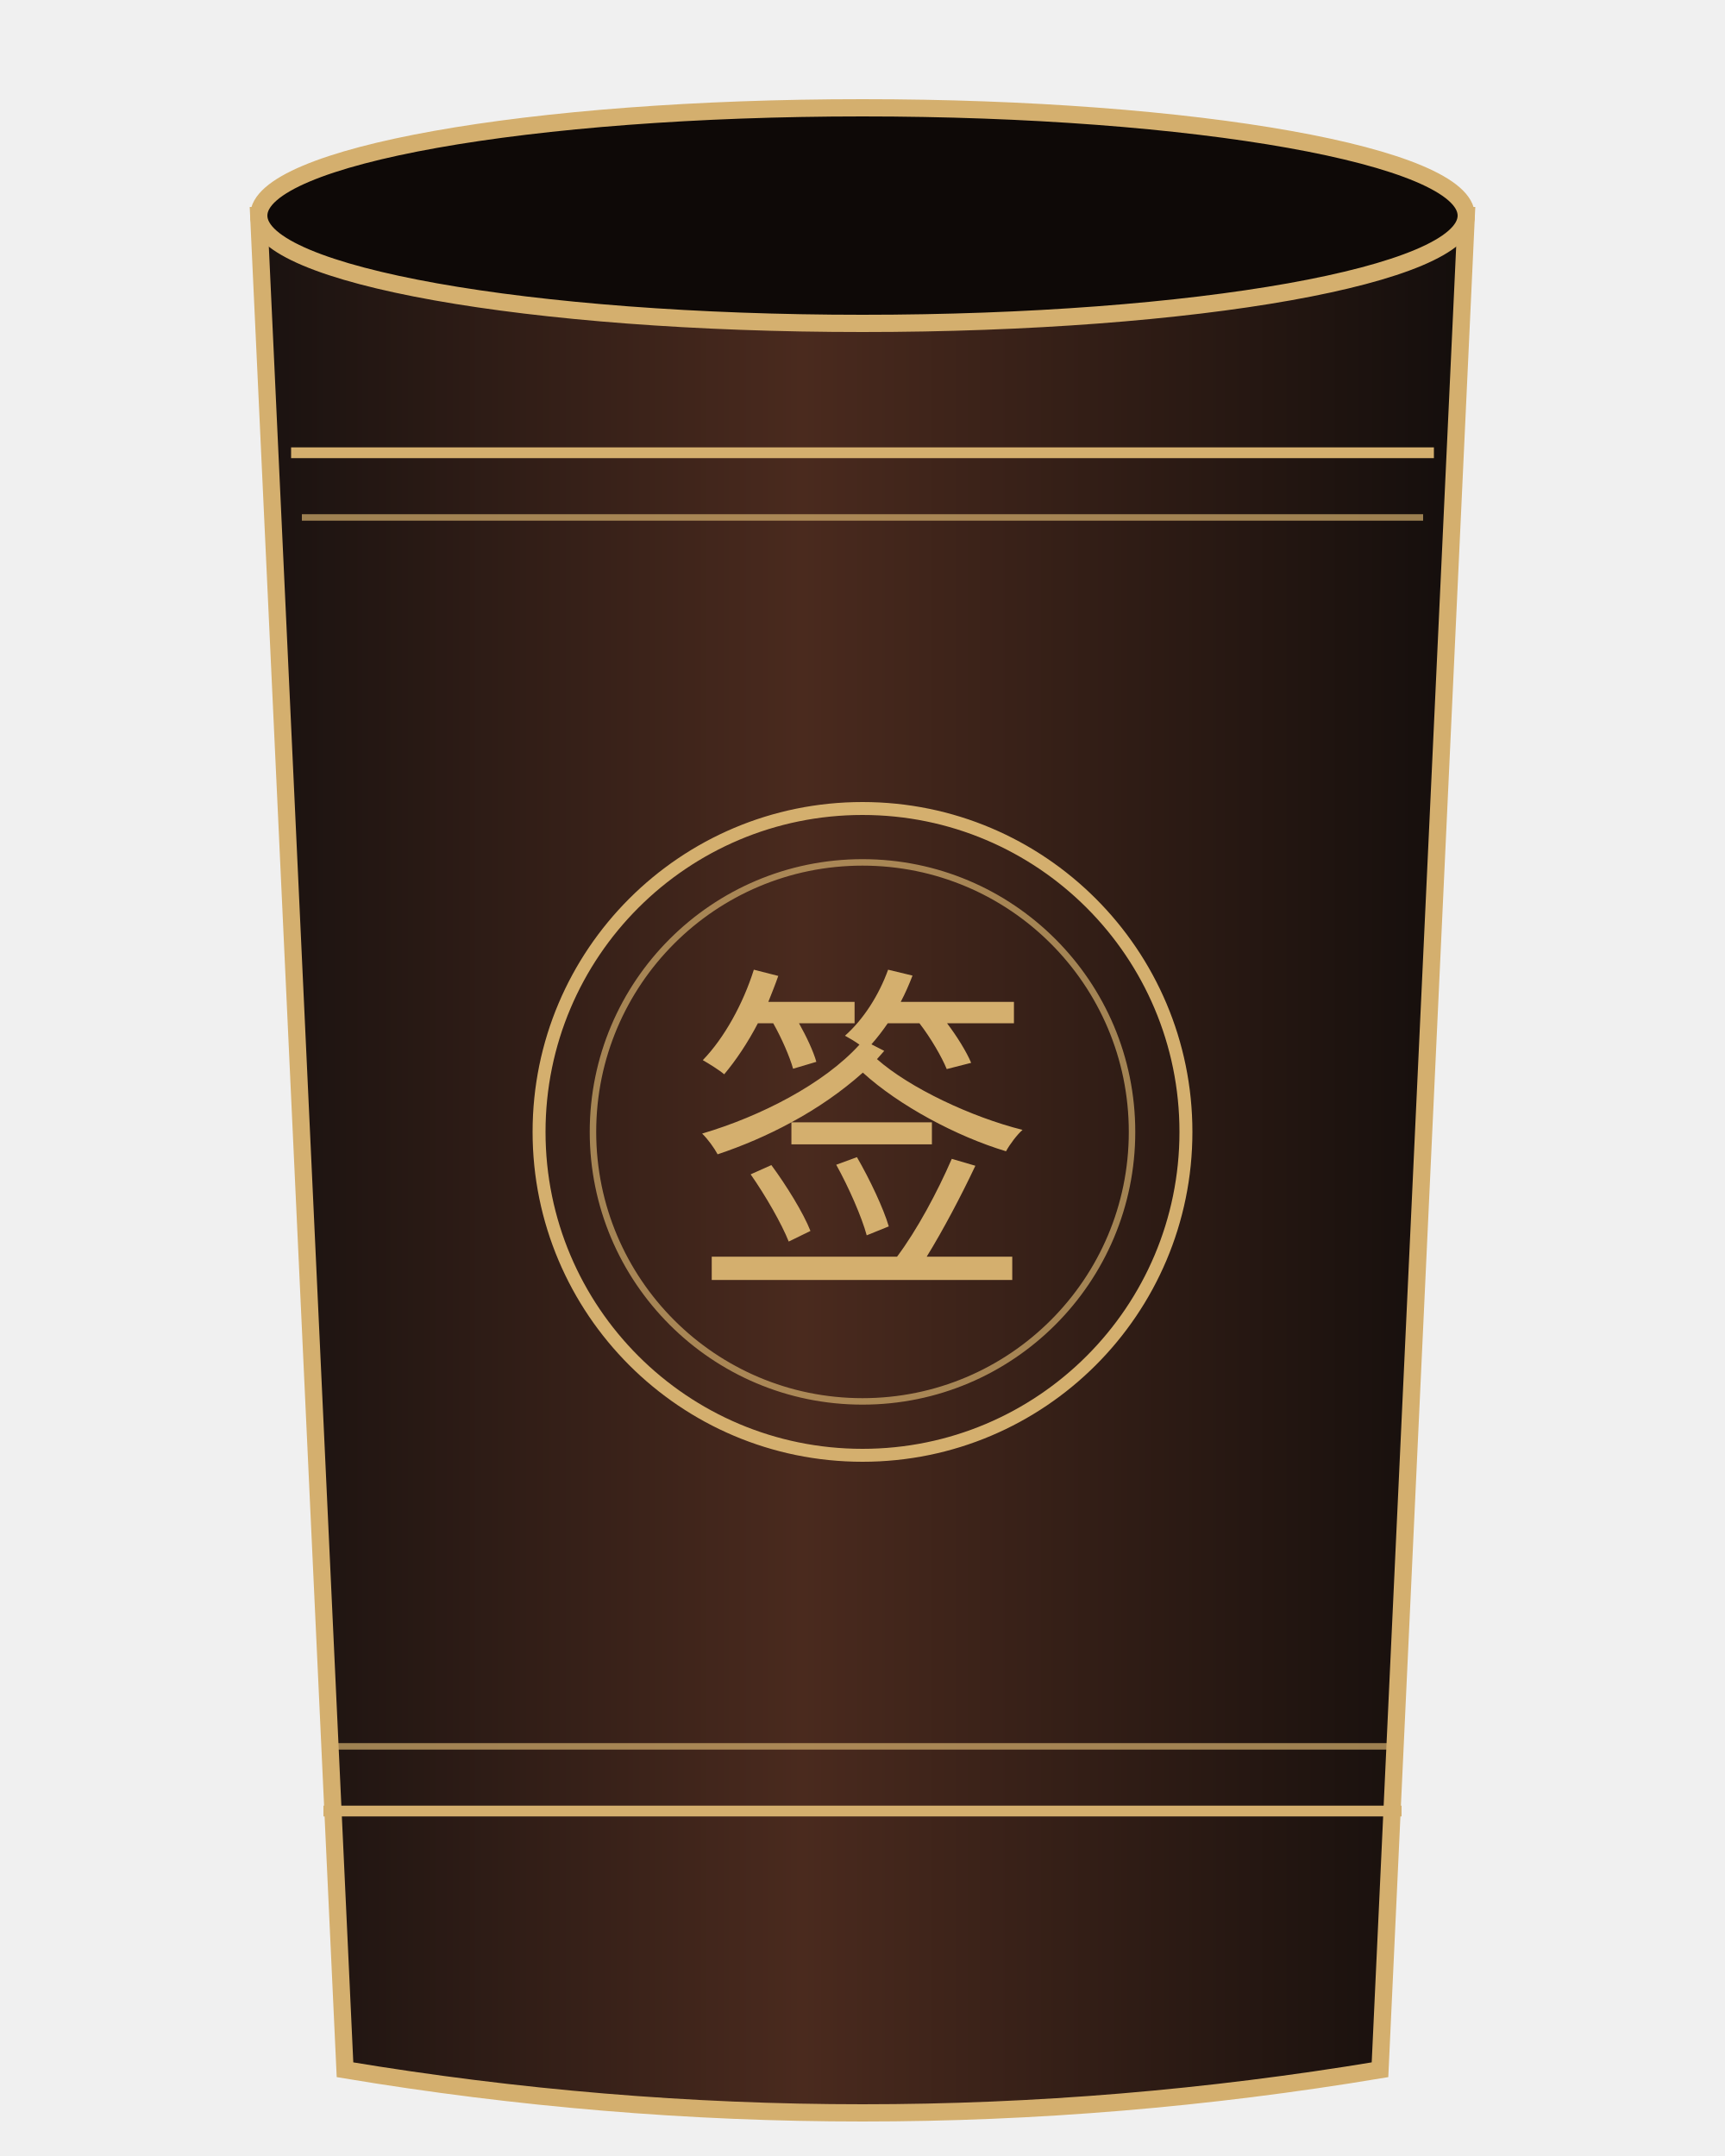
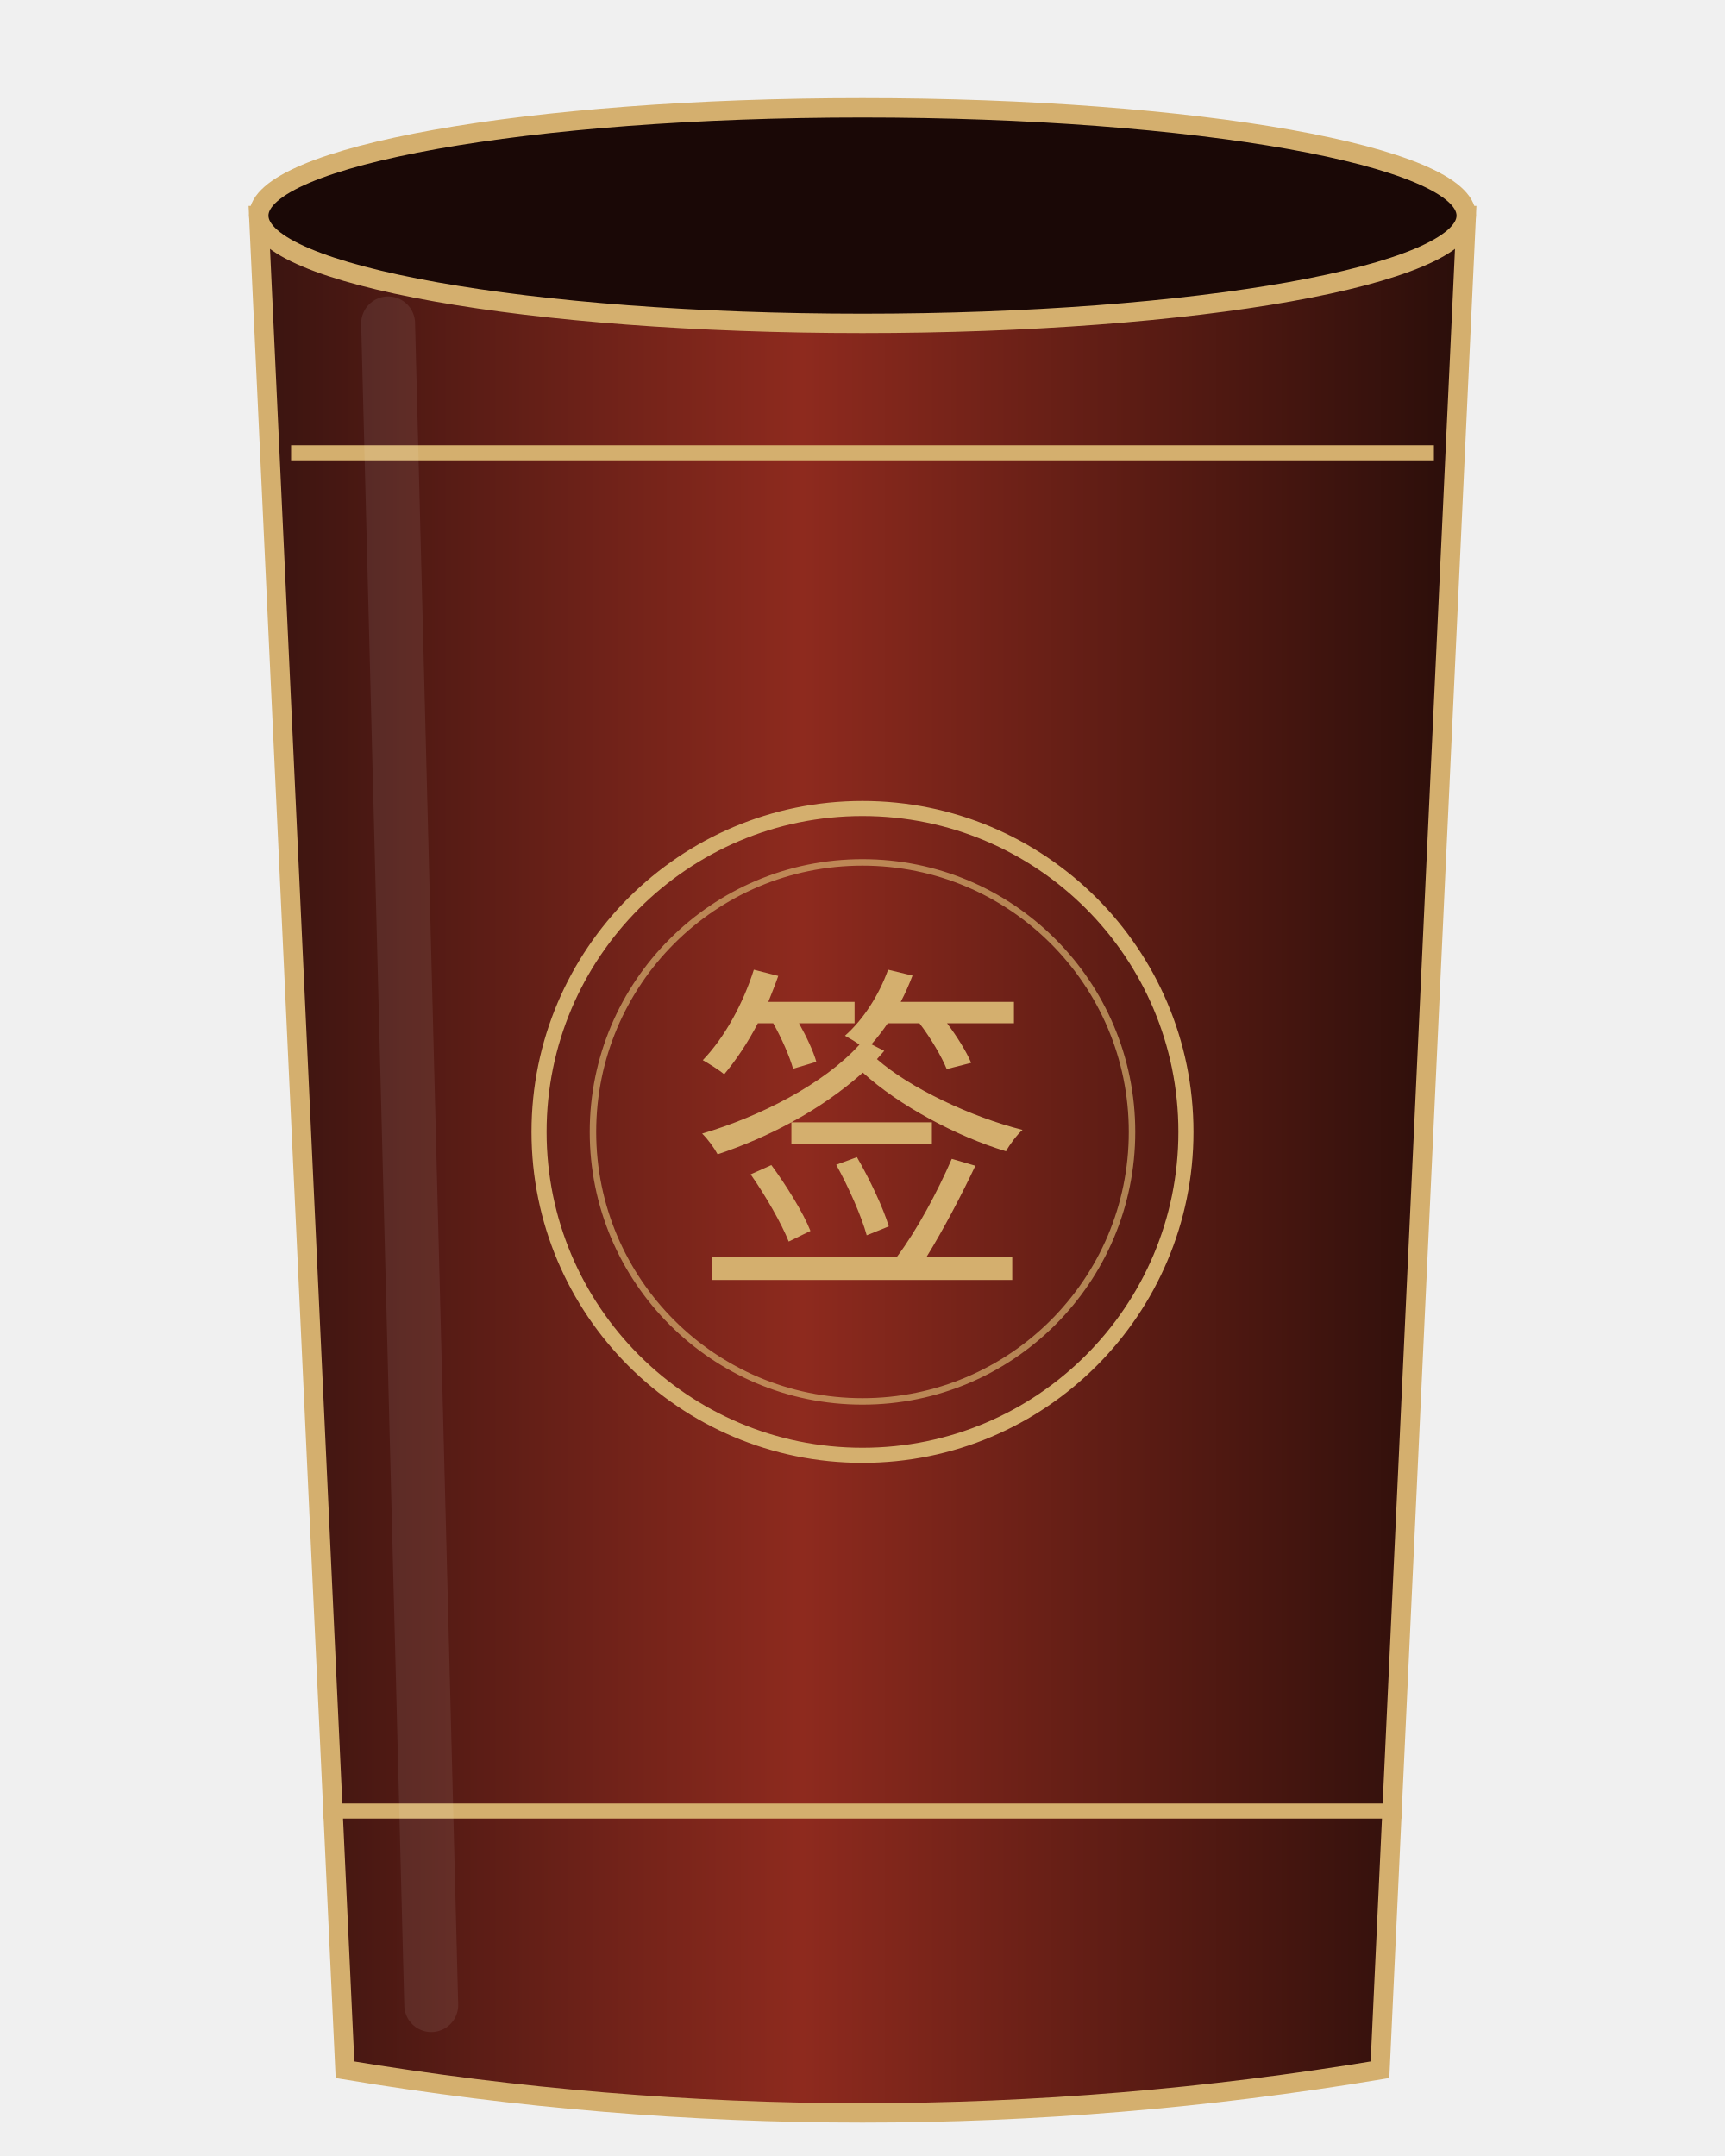
<svg xmlns="http://www.w3.org/2000/svg" viewBox="0 0 160 200">
  <defs>
    <linearGradient id="t" x1="0" x2="1">
-       <stop offset="0" stop-color="#1a1210" />
-       <stop offset=".45" stop-color="#4a2a1e" />
-       <stop offset="1" stop-color="#140e0c" />
+       <stop offset="0" stop-color="#3a1410" />
+       <stop offset=".45" stop-color="#8e2a1e" />
+       <stop offset="1" stop-color="#2a0e0a" />
    </linearGradient>
  </defs>
-   <path d="M24 20 L136 20 L128 192 Q80 200 32 192Z" fill="url(#t)" stroke="#d4af6e" stroke-width="1.6" />
-   <ellipse cx="80" cy="20" rx="56" ry="10" fill="#0e0907" stroke="#d4af6e" stroke-width="1.6" />
-   <path d="M27 42 L133 42 M30 168 L130 168" stroke="#d4af6e" stroke-width="1" />
-   <path d="M28 48 L132 48 M30 162 L130 162" stroke="#d4af6e" stroke-width=".6" opacity=".7" />
-   <circle cx="80" cy="105" r="30" fill="none" stroke="#d4af6e" stroke-width="1.2" />
+   <path d="M24 20 L136 20 L128 192 Q80 200 32 192Z" fill="url(#t)" stroke="#d4af6e" stroke-width="1.8" />
+   <ellipse cx="80" cy="20" rx="56" ry="10" fill="#1a0806" stroke="#d4af6e" stroke-width="1.8" />
+   <path d="M27 42 L133 42 M30 168 L130 168" stroke="#d4af6e" stroke-width="1.4" />
+   <circle cx="80" cy="105" r="30" fill="none" stroke="#d4af6e" stroke-width="1.4" />
  <circle cx="80" cy="105" r="25" fill="none" stroke="#d4af6e" stroke-width=".6" opacity=".7" />
  <text x="80" y="117" font-size="32" text-anchor="middle" fill="#d4af6e" font-family="'Songti SC','STSong','Noto Serif SC',serif">签</text>
+   <path d="M36 30 L40 186" stroke="#fff" stroke-width="5" opacity=".08" stroke-linecap="round" />
</svg>
